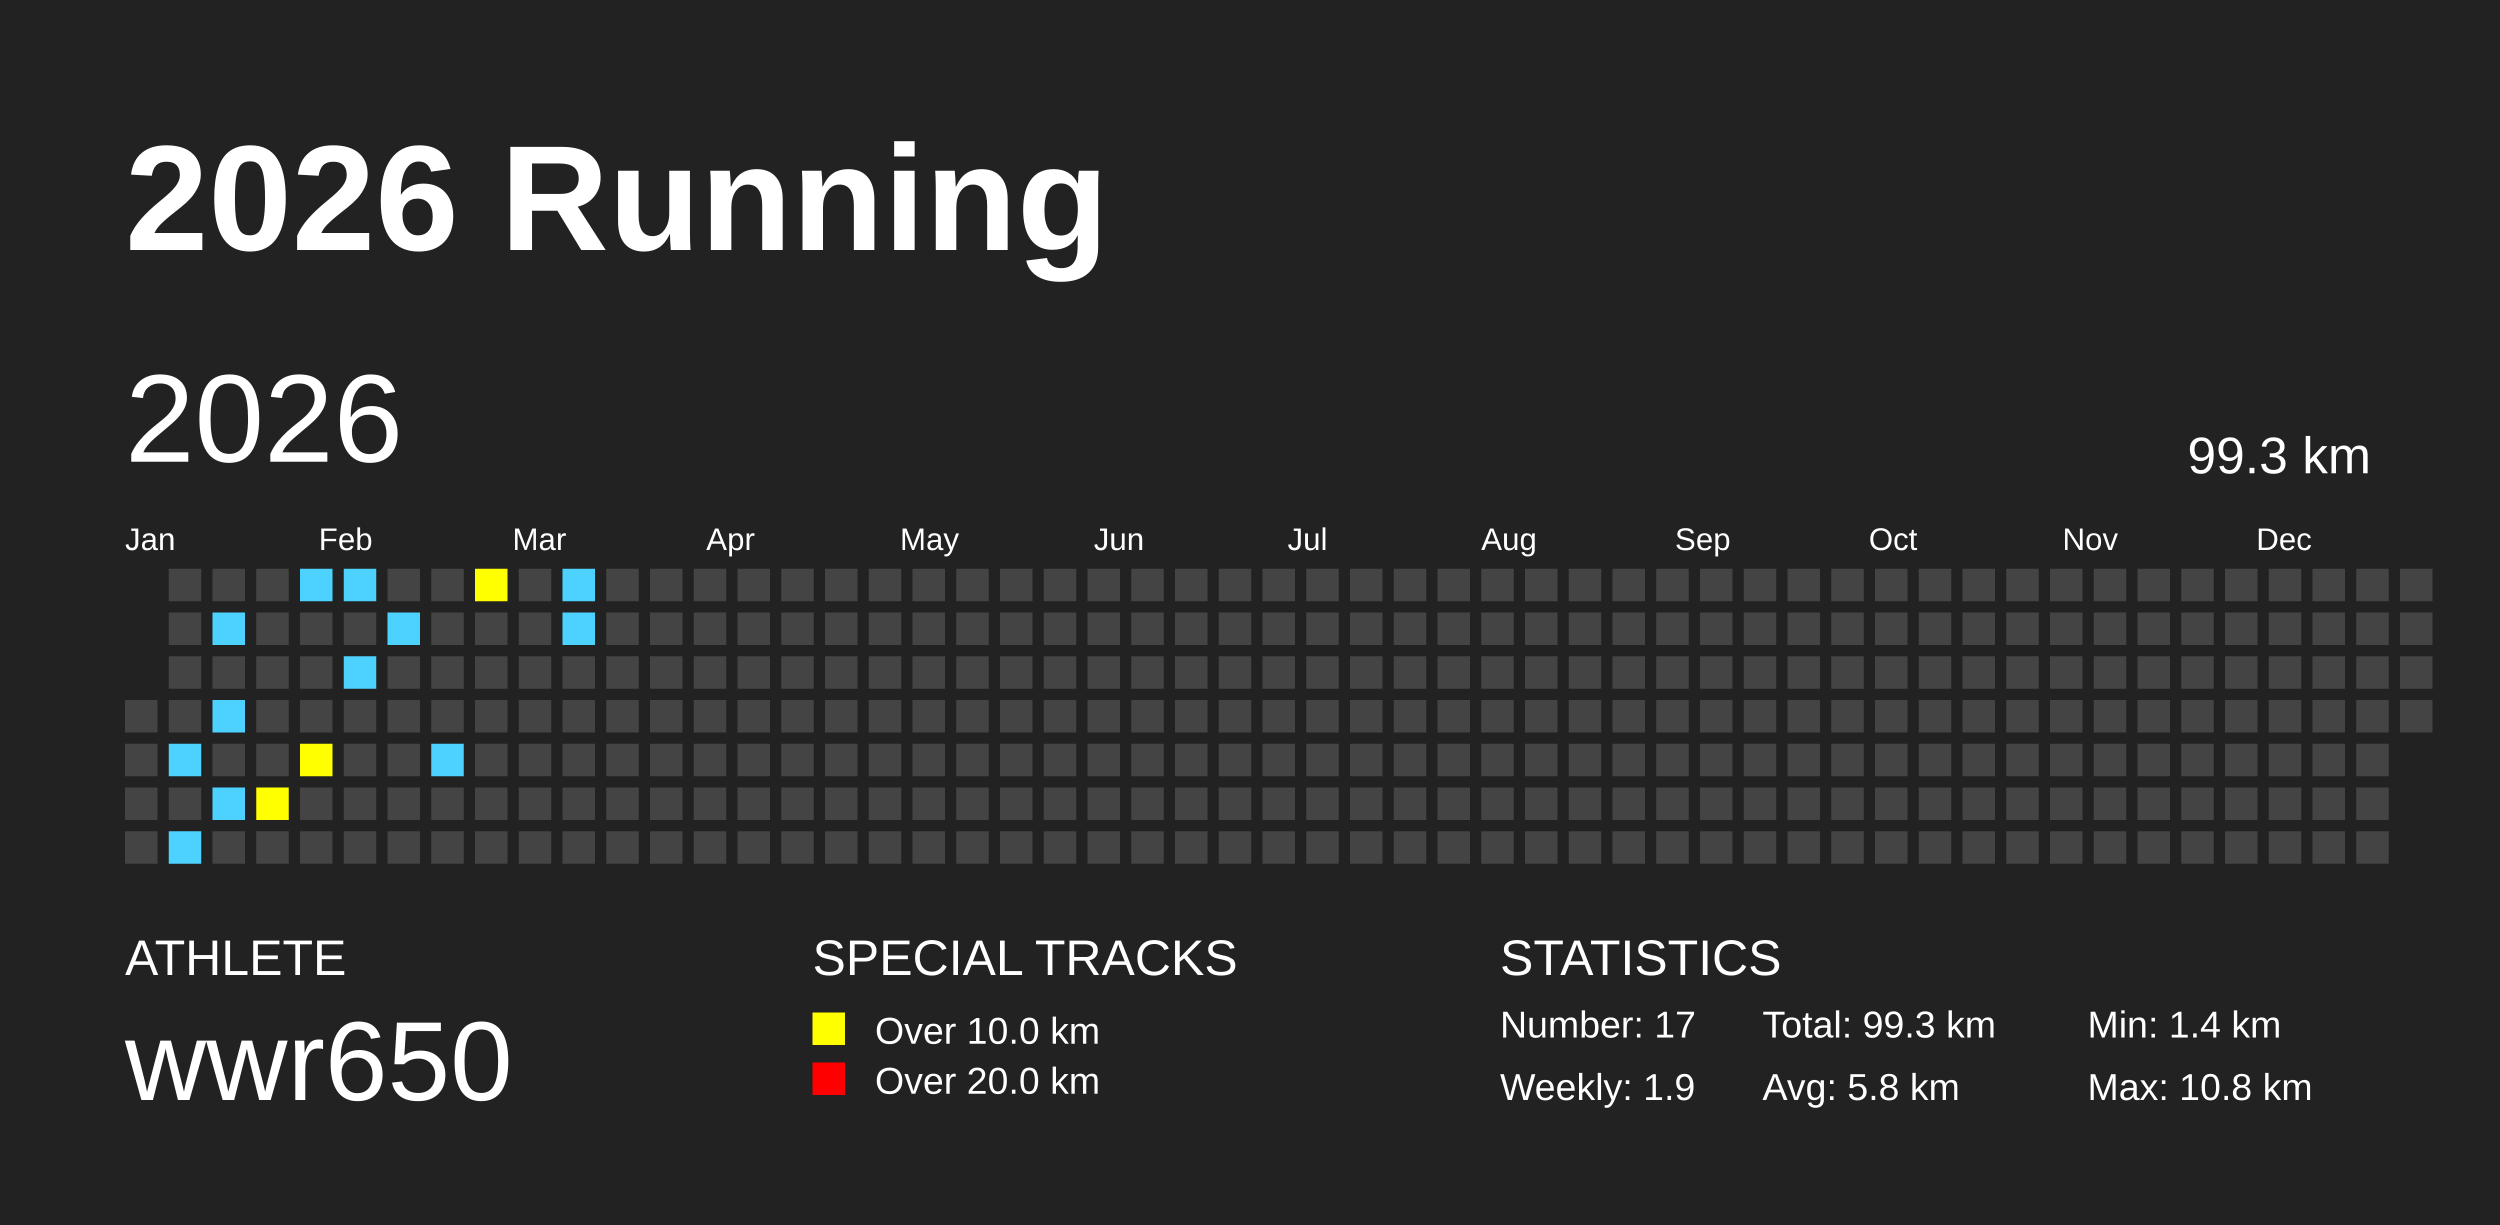
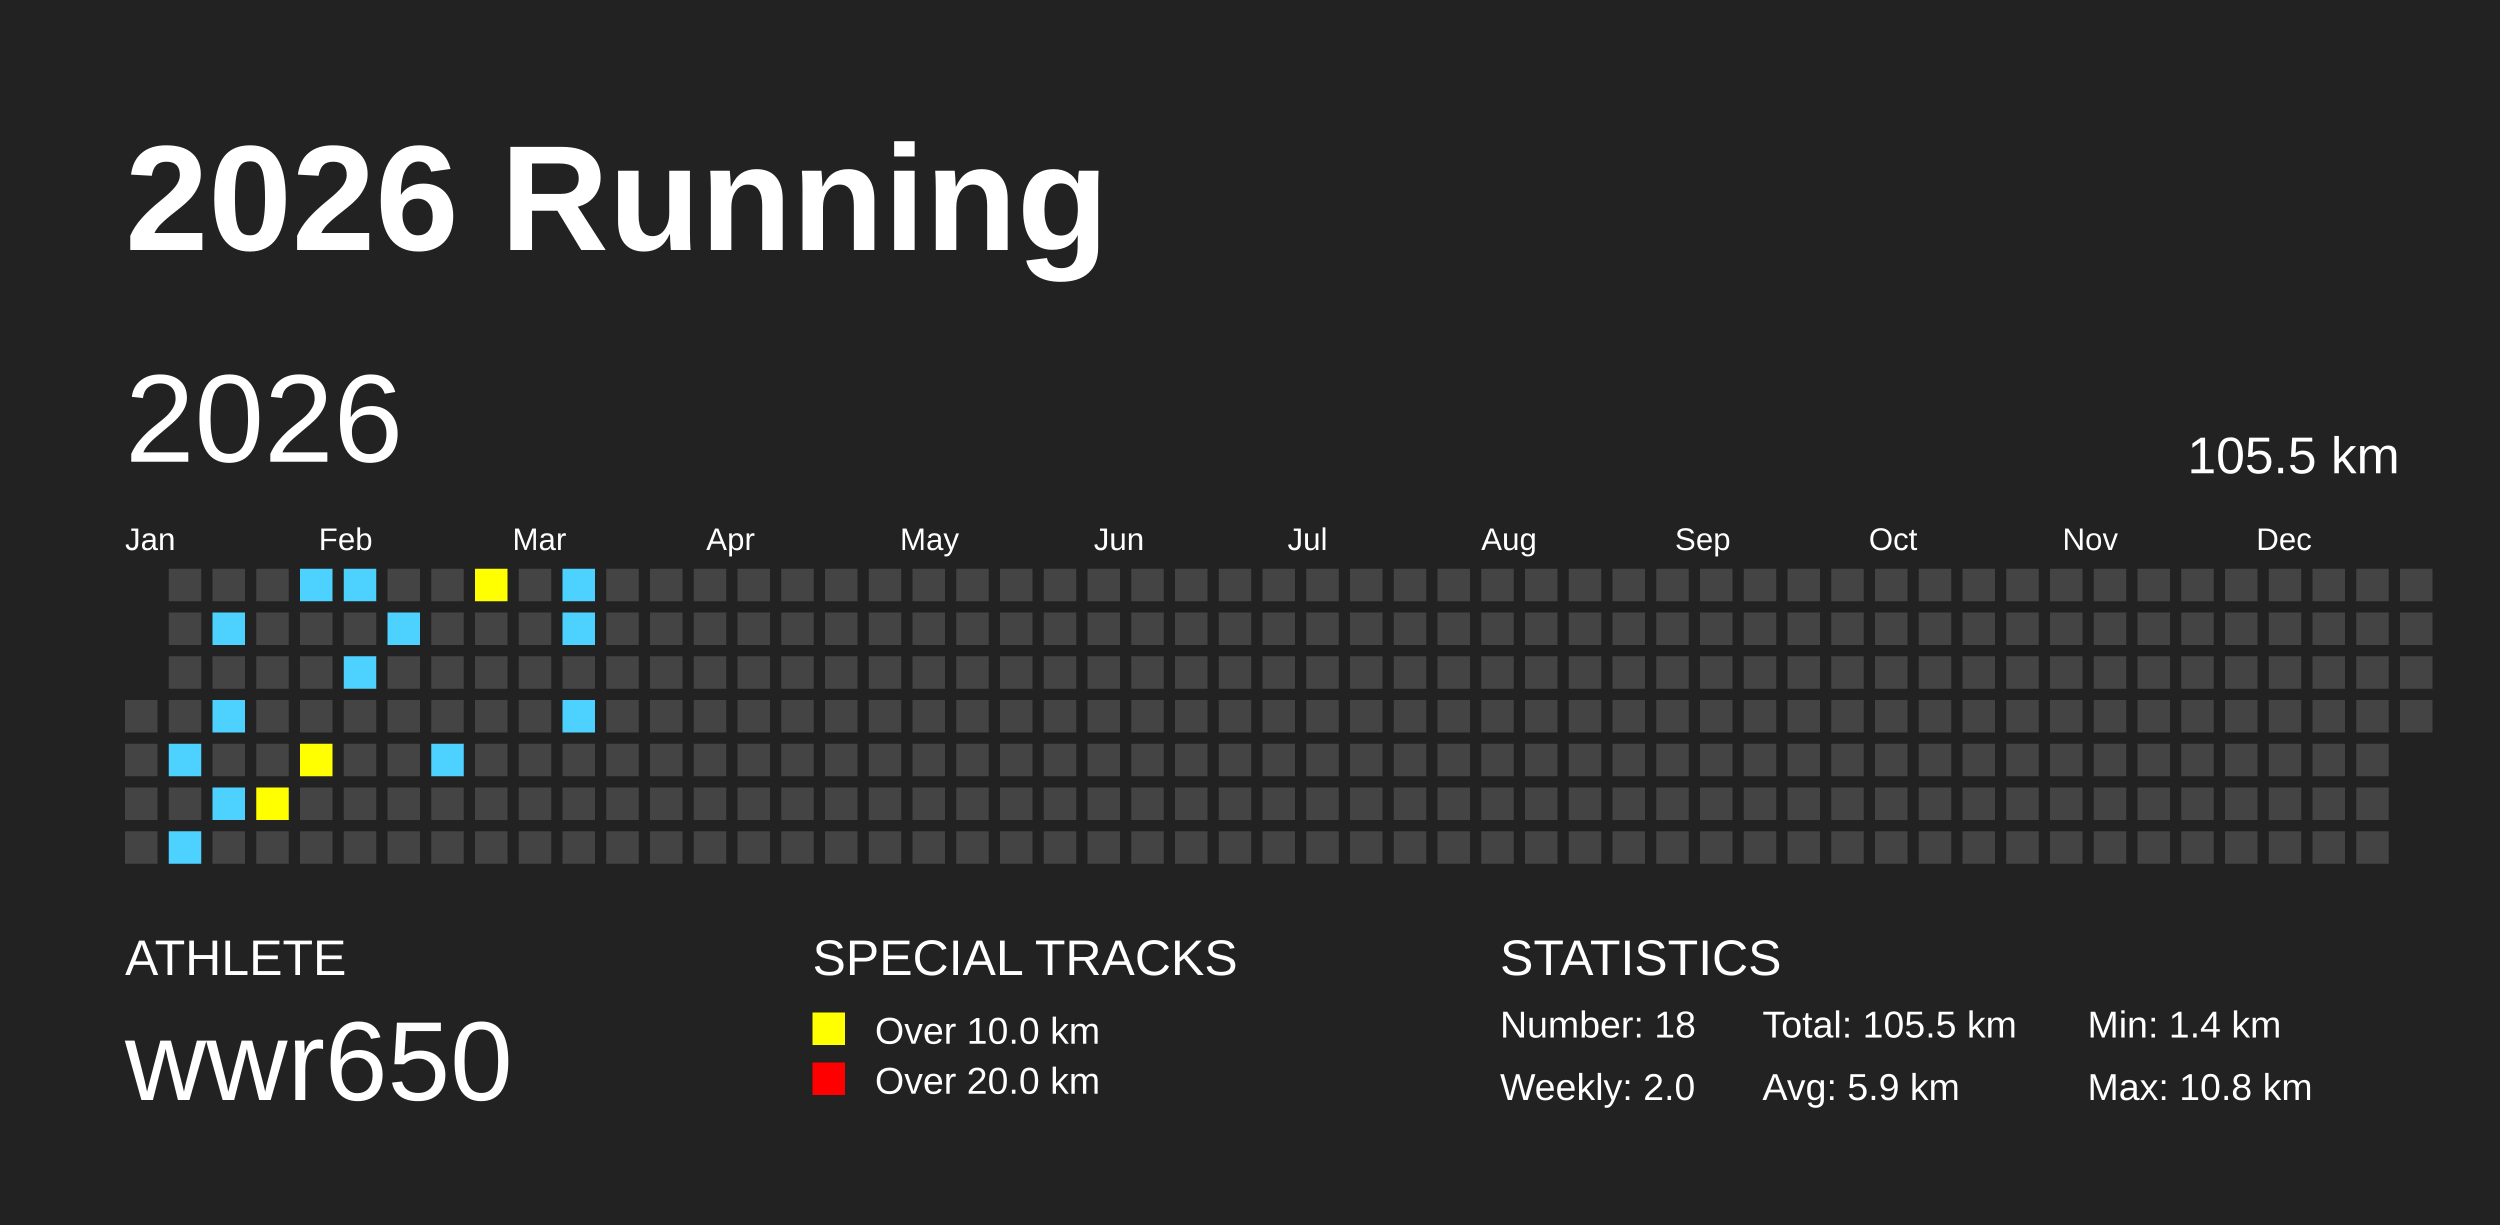
<svg xmlns="http://www.w3.org/2000/svg" baseProfile="full" height="98mm" version="1.1" viewBox="0,0,200,98" width="200mm">
  <defs />
  <rect fill="#222222" height="98" width="200" x="0" y="0" />
  <text fill="#FFFFFF" style="font-size:12px; font-family:Arial; font-weight:bold;" x="10" y="20">2026 Running</text>
  <text fill="#FFFFFF" style="font-size:4px; font-family:Arial" x="10" y="78">ATHLETE</text>
  <text fill="#FFFFFF" style="font-size:9px; font-family:Arial" x="10" y="88">wwr650</text>
  <text fill="#FFFFFF" style="font-size:4px; font-family:Arial" x="65" y="78">SPECIAL TRACKS</text>
  <rect fill="yellow" height="2.6" width="2.6" x="65" y="81" />
  <text fill="#FFFFFF" style="font-size:3px; font-family:Arial" x="70" y="83.5">Over 10.0 km</text>
  <rect fill="red" height="2.6" width="2.6" x="65" y="85" />
  <text fill="#FFFFFF" style="font-size:3px; font-family:Arial" x="70" y="87.5">Over 20.0 km</text>
  <text fill="#FFFFFF" style="font-size:4px; font-family:Arial" x="120" y="78">STATISTICS</text>
-   <text fill="#FFFFFF" style="font-size:3px; font-family:Arial" x="120" y="83">Number: 17</text>
-   <text fill="#FFFFFF" style="font-size:3px; font-family:Arial" x="120" y="88">Weekly: 1.9</text>
-   <text fill="#FFFFFF" style="font-size:3px; font-family:Arial" x="141" y="83">Total: 99.3 km</text>
-   <text fill="#FFFFFF" style="font-size:3px; font-family:Arial" x="141" y="88">Avg: 5.8 km</text>
+   <text fill="#FFFFFF" style="font-size:3px; font-family:Arial" x="120" y="83">Number: 18</text>
+   <text fill="#FFFFFF" style="font-size:3px; font-family:Arial" x="120" y="88">Weekly: 2.0</text>
+   <text fill="#FFFFFF" style="font-size:3px; font-family:Arial" x="141" y="83">Total: 105.5 km</text>
+   <text fill="#FFFFFF" style="font-size:3px; font-family:Arial" x="141" y="88">Avg: 5.9 km</text>
  <text fill="#FFFFFF" style="font-size:3px; font-family:Arial" x="167" y="83">Min: 1.4 km</text>
  <text fill="#FFFFFF" style="font-size:3px; font-family:Arial" x="167" y="88">Max: 10.8 km</text>
  <text dominant-baseline="hanging" fill="#FFFFFF" style="font-size:10.0px; font-family:Arial;" x="10" y="30">2026</text>
-   <text dominant-baseline="hanging" fill="#FFFFFF" style="font-size:4.125px; font-family:Arial;" x="175" y="35">99.3 km</text>
+   <text dominant-baseline="hanging" fill="#FFFFFF" style="font-size:4.125px; font-family:Arial;" x="175" y="35">105.5 km</text>
  <text fill="#FFFFFF" style="font-size:2.5px; font-family:Arial" x="10.0" y="44">Jan</text>
  <text fill="#FFFFFF" style="font-size:2.5px; font-family:Arial" x="25.5" y="44">Feb</text>
  <text fill="#FFFFFF" style="font-size:2.5px; font-family:Arial" x="41.0" y="44">Mar</text>
  <text fill="#FFFFFF" style="font-size:2.5px; font-family:Arial" x="56.5" y="44">Apr</text>
  <text fill="#FFFFFF" style="font-size:2.5px; font-family:Arial" x="72.0" y="44">May</text>
  <text fill="#FFFFFF" style="font-size:2.5px; font-family:Arial" x="87.5" y="44">Jun</text>
  <text fill="#FFFFFF" style="font-size:2.5px; font-family:Arial" x="103.0" y="44">Jul</text>
  <text fill="#FFFFFF" style="font-size:2.5px; font-family:Arial" x="118.5" y="44">Aug</text>
  <text fill="#FFFFFF" style="font-size:2.5px; font-family:Arial" x="134.0" y="44">Sep</text>
  <text fill="#FFFFFF" style="font-size:2.5px; font-family:Arial" x="149.5" y="44">Oct</text>
  <text fill="#FFFFFF" style="font-size:2.5px; font-family:Arial" x="165.0" y="44">Nov</text>
  <text fill="#FFFFFF" style="font-size:2.5px; font-family:Arial" x="180.5" y="44">Dec</text>
  <rect fill="#444444" height="2.6" width="2.6" x="10.0" y="56.0" />
  <rect fill="#444444" height="2.6" width="2.6" x="10.0" y="59.5" />
  <rect fill="#444444" height="2.6" width="2.6" x="10.0" y="63.0" />
  <rect fill="#444444" height="2.6" width="2.6" x="10.0" y="66.5" />
  <rect fill="#444444" height="2.6" width="2.6" x="13.5" y="45.5" />
  <rect fill="#444444" height="2.6" width="2.6" x="13.5" y="49.0" />
  <rect fill="#444444" height="2.6" width="2.6" x="13.5" y="52.5" />
  <rect fill="#444444" height="2.6" width="2.6" x="13.5" y="56.0" />
  <rect fill="#4DD2FF" height="2.6" width="2.6" x="13.5" y="59.5" />
  <rect fill="#444444" height="2.6" width="2.6" x="13.5" y="63.0" />
  <rect fill="#4DD2FF" height="2.6" width="2.6" x="13.5" y="66.5" />
  <rect fill="#444444" height="2.6" width="2.6" x="17.0" y="45.5" />
  <rect fill="#4DD2FF" height="2.6" width="2.6" x="17.0" y="49.0" />
  <rect fill="#444444" height="2.6" width="2.6" x="17.0" y="52.5" />
  <rect fill="#4DD2FF" height="2.6" width="2.6" x="17.0" y="56.0" />
  <rect fill="#444444" height="2.6" width="2.6" x="17.0" y="59.5" />
  <rect fill="#4DD2FF" height="2.6" width="2.6" x="17.0" y="63.0" />
  <rect fill="#444444" height="2.6" width="2.6" x="17.0" y="66.5" />
  <rect fill="#444444" height="2.6" width="2.6" x="20.5" y="45.5" />
  <rect fill="#444444" height="2.6" width="2.6" x="20.5" y="49.0" />
  <rect fill="#444444" height="2.6" width="2.6" x="20.5" y="52.5" />
  <rect fill="#444444" height="2.6" width="2.6" x="20.5" y="56.0" />
  <rect fill="#444444" height="2.6" width="2.6" x="20.5" y="59.5" />
  <rect fill="yellow" height="2.6" width="2.6" x="20.5" y="63.0" />
  <rect fill="#444444" height="2.6" width="2.6" x="20.5" y="66.5" />
  <rect fill="#4DD2FF" height="2.6" width="2.6" x="24.0" y="45.5" />
  <rect fill="#444444" height="2.6" width="2.6" x="24.0" y="49.0" />
  <rect fill="#444444" height="2.6" width="2.6" x="24.0" y="52.5" />
  <rect fill="#444444" height="2.6" width="2.6" x="24.0" y="56.0" />
  <rect fill="yellow" height="2.6" width="2.6" x="24.0" y="59.5" />
  <rect fill="#444444" height="2.6" width="2.6" x="24.0" y="63.0" />
  <rect fill="#444444" height="2.6" width="2.6" x="24.0" y="66.5" />
  <rect fill="#4DD2FF" height="2.6" width="2.6" x="27.5" y="45.5" />
  <rect fill="#444444" height="2.6" width="2.6" x="27.5" y="49.0" />
  <rect fill="#4DD2FF" height="2.6" width="2.6" x="27.5" y="52.5" />
  <rect fill="#444444" height="2.6" width="2.6" x="27.5" y="56.0" />
  <rect fill="#444444" height="2.6" width="2.6" x="27.5" y="59.5" />
  <rect fill="#444444" height="2.6" width="2.6" x="27.5" y="63.0" />
  <rect fill="#444444" height="2.6" width="2.6" x="27.5" y="66.5" />
  <rect fill="#444444" height="2.6" width="2.6" x="31.0" y="45.5" />
  <rect fill="#4DD2FF" height="2.6" width="2.6" x="31.0" y="49.0" />
  <rect fill="#444444" height="2.6" width="2.6" x="31.0" y="52.5" />
  <rect fill="#444444" height="2.6" width="2.6" x="31.0" y="56.0" />
  <rect fill="#444444" height="2.6" width="2.6" x="31.0" y="59.5" />
  <rect fill="#444444" height="2.6" width="2.6" x="31.0" y="63.0" />
  <rect fill="#444444" height="2.6" width="2.6" x="31.0" y="66.5" />
  <rect fill="#444444" height="2.6" width="2.6" x="34.5" y="45.5" />
  <rect fill="#444444" height="2.6" width="2.6" x="34.5" y="49.0" />
  <rect fill="#444444" height="2.6" width="2.6" x="34.5" y="52.5" />
  <rect fill="#444444" height="2.6" width="2.6" x="34.5" y="56.0" />
  <rect fill="#4DD2FF" height="2.6" width="2.6" x="34.5" y="59.5" />
  <rect fill="#444444" height="2.6" width="2.6" x="34.5" y="63.0" />
  <rect fill="#444444" height="2.6" width="2.6" x="34.5" y="66.5" />
  <rect fill="yellow" height="2.6" width="2.6" x="38.0" y="45.5" />
  <rect fill="#444444" height="2.6" width="2.6" x="38.0" y="49.0" />
  <rect fill="#444444" height="2.6" width="2.6" x="38.0" y="52.5" />
  <rect fill="#444444" height="2.6" width="2.6" x="38.0" y="56.0" />
  <rect fill="#444444" height="2.6" width="2.6" x="38.0" y="59.5" />
  <rect fill="#444444" height="2.6" width="2.6" x="38.0" y="63.0" />
  <rect fill="#444444" height="2.6" width="2.6" x="38.0" y="66.5" />
  <rect fill="#444444" height="2.6" width="2.6" x="41.5" y="45.5" />
  <rect fill="#444444" height="2.6" width="2.6" x="41.5" y="49.0" />
  <rect fill="#444444" height="2.6" width="2.6" x="41.5" y="52.5" />
  <rect fill="#444444" height="2.6" width="2.6" x="41.5" y="56.0" />
  <rect fill="#444444" height="2.6" width="2.6" x="41.5" y="59.5" />
  <rect fill="#444444" height="2.6" width="2.6" x="41.5" y="63.0" />
  <rect fill="#444444" height="2.6" width="2.6" x="41.5" y="66.5" />
  <rect fill="#4DD2FF" height="2.6" width="2.6" x="45.0" y="45.5" />
  <rect fill="#4DD2FF" height="2.6" width="2.6" x="45.0" y="49.0" />
  <rect fill="#444444" height="2.6" width="2.6" x="45.0" y="52.5" />
-   <rect fill="#444444" height="2.6" width="2.6" x="45.0" y="56.0" />
+   <rect fill="#4DD2FF" height="2.6" width="2.6" x="45.0" y="56.0" />
  <rect fill="#444444" height="2.6" width="2.6" x="45.0" y="59.5" />
  <rect fill="#444444" height="2.6" width="2.6" x="45.0" y="63.0" />
  <rect fill="#444444" height="2.6" width="2.6" x="45.0" y="66.5" />
  <rect fill="#444444" height="2.6" width="2.6" x="48.5" y="45.5" />
  <rect fill="#444444" height="2.6" width="2.6" x="48.5" y="49.0" />
  <rect fill="#444444" height="2.6" width="2.6" x="48.5" y="52.5" />
  <rect fill="#444444" height="2.6" width="2.6" x="48.5" y="56.0" />
  <rect fill="#444444" height="2.6" width="2.6" x="48.5" y="59.5" />
  <rect fill="#444444" height="2.6" width="2.6" x="48.5" y="63.0" />
  <rect fill="#444444" height="2.6" width="2.6" x="48.5" y="66.5" />
  <rect fill="#444444" height="2.6" width="2.6" x="52.0" y="45.5" />
  <rect fill="#444444" height="2.6" width="2.6" x="52.0" y="49.0" />
  <rect fill="#444444" height="2.6" width="2.6" x="52.0" y="52.5" />
  <rect fill="#444444" height="2.6" width="2.6" x="52.0" y="56.0" />
  <rect fill="#444444" height="2.6" width="2.6" x="52.0" y="59.5" />
  <rect fill="#444444" height="2.6" width="2.6" x="52.0" y="63.0" />
  <rect fill="#444444" height="2.6" width="2.6" x="52.0" y="66.5" />
  <rect fill="#444444" height="2.6" width="2.6" x="55.5" y="45.5" />
  <rect fill="#444444" height="2.6" width="2.6" x="55.5" y="49.0" />
  <rect fill="#444444" height="2.6" width="2.6" x="55.5" y="52.5" />
  <rect fill="#444444" height="2.6" width="2.6" x="55.5" y="56.0" />
  <rect fill="#444444" height="2.6" width="2.6" x="55.5" y="59.5" />
  <rect fill="#444444" height="2.6" width="2.6" x="55.5" y="63.0" />
  <rect fill="#444444" height="2.6" width="2.6" x="55.5" y="66.5" />
  <rect fill="#444444" height="2.6" width="2.6" x="59.0" y="45.5" />
  <rect fill="#444444" height="2.6" width="2.6" x="59.0" y="49.0" />
  <rect fill="#444444" height="2.6" width="2.6" x="59.0" y="52.5" />
  <rect fill="#444444" height="2.6" width="2.6" x="59.0" y="56.0" />
  <rect fill="#444444" height="2.6" width="2.6" x="59.0" y="59.5" />
  <rect fill="#444444" height="2.6" width="2.6" x="59.0" y="63.0" />
  <rect fill="#444444" height="2.6" width="2.6" x="59.0" y="66.5" />
  <rect fill="#444444" height="2.6" width="2.6" x="62.5" y="45.5" />
  <rect fill="#444444" height="2.6" width="2.6" x="62.5" y="49.0" />
  <rect fill="#444444" height="2.6" width="2.6" x="62.5" y="52.5" />
  <rect fill="#444444" height="2.6" width="2.6" x="62.5" y="56.0" />
  <rect fill="#444444" height="2.6" width="2.6" x="62.5" y="59.5" />
  <rect fill="#444444" height="2.6" width="2.6" x="62.5" y="63.0" />
  <rect fill="#444444" height="2.6" width="2.6" x="62.5" y="66.5" />
  <rect fill="#444444" height="2.6" width="2.6" x="66.0" y="45.5" />
  <rect fill="#444444" height="2.6" width="2.6" x="66.0" y="49.0" />
  <rect fill="#444444" height="2.6" width="2.6" x="66.0" y="52.5" />
  <rect fill="#444444" height="2.6" width="2.6" x="66.0" y="56.0" />
  <rect fill="#444444" height="2.6" width="2.6" x="66.0" y="59.5" />
  <rect fill="#444444" height="2.6" width="2.6" x="66.0" y="63.0" />
  <rect fill="#444444" height="2.6" width="2.6" x="66.0" y="66.5" />
  <rect fill="#444444" height="2.6" width="2.6" x="69.5" y="45.5" />
  <rect fill="#444444" height="2.6" width="2.6" x="69.5" y="49.0" />
  <rect fill="#444444" height="2.6" width="2.6" x="69.5" y="52.5" />
  <rect fill="#444444" height="2.6" width="2.6" x="69.5" y="56.0" />
  <rect fill="#444444" height="2.6" width="2.6" x="69.5" y="59.5" />
  <rect fill="#444444" height="2.6" width="2.6" x="69.5" y="63.0" />
  <rect fill="#444444" height="2.6" width="2.6" x="69.5" y="66.5" />
  <rect fill="#444444" height="2.6" width="2.6" x="73.0" y="45.5" />
  <rect fill="#444444" height="2.6" width="2.6" x="73.0" y="49.0" />
  <rect fill="#444444" height="2.6" width="2.6" x="73.0" y="52.5" />
  <rect fill="#444444" height="2.6" width="2.6" x="73.0" y="56.0" />
  <rect fill="#444444" height="2.6" width="2.6" x="73.0" y="59.5" />
  <rect fill="#444444" height="2.6" width="2.6" x="73.0" y="63.0" />
  <rect fill="#444444" height="2.6" width="2.6" x="73.0" y="66.5" />
  <rect fill="#444444" height="2.6" width="2.6" x="76.5" y="45.5" />
  <rect fill="#444444" height="2.6" width="2.6" x="76.5" y="49.0" />
  <rect fill="#444444" height="2.6" width="2.6" x="76.5" y="52.5" />
  <rect fill="#444444" height="2.6" width="2.6" x="76.5" y="56.0" />
  <rect fill="#444444" height="2.6" width="2.6" x="76.5" y="59.5" />
  <rect fill="#444444" height="2.6" width="2.6" x="76.5" y="63.0" />
  <rect fill="#444444" height="2.6" width="2.6" x="76.5" y="66.5" />
  <rect fill="#444444" height="2.6" width="2.6" x="80.0" y="45.5" />
  <rect fill="#444444" height="2.6" width="2.6" x="80.0" y="49.0" />
  <rect fill="#444444" height="2.6" width="2.6" x="80.0" y="52.5" />
  <rect fill="#444444" height="2.6" width="2.6" x="80.0" y="56.0" />
  <rect fill="#444444" height="2.6" width="2.6" x="80.0" y="59.5" />
  <rect fill="#444444" height="2.6" width="2.6" x="80.0" y="63.0" />
  <rect fill="#444444" height="2.6" width="2.6" x="80.0" y="66.5" />
  <rect fill="#444444" height="2.6" width="2.6" x="83.5" y="45.5" />
  <rect fill="#444444" height="2.6" width="2.6" x="83.5" y="49.0" />
  <rect fill="#444444" height="2.6" width="2.6" x="83.5" y="52.5" />
  <rect fill="#444444" height="2.6" width="2.6" x="83.5" y="56.0" />
  <rect fill="#444444" height="2.6" width="2.6" x="83.5" y="59.5" />
  <rect fill="#444444" height="2.6" width="2.6" x="83.5" y="63.0" />
  <rect fill="#444444" height="2.6" width="2.6" x="83.5" y="66.5" />
  <rect fill="#444444" height="2.6" width="2.6" x="87.0" y="45.5" />
  <rect fill="#444444" height="2.6" width="2.6" x="87.0" y="49.0" />
  <rect fill="#444444" height="2.6" width="2.6" x="87.0" y="52.5" />
  <rect fill="#444444" height="2.6" width="2.6" x="87.0" y="56.0" />
  <rect fill="#444444" height="2.6" width="2.6" x="87.0" y="59.5" />
  <rect fill="#444444" height="2.6" width="2.6" x="87.0" y="63.0" />
  <rect fill="#444444" height="2.6" width="2.6" x="87.0" y="66.5" />
  <rect fill="#444444" height="2.6" width="2.6" x="90.5" y="45.5" />
  <rect fill="#444444" height="2.6" width="2.6" x="90.5" y="49.0" />
  <rect fill="#444444" height="2.6" width="2.6" x="90.5" y="52.5" />
  <rect fill="#444444" height="2.6" width="2.6" x="90.5" y="56.0" />
  <rect fill="#444444" height="2.6" width="2.6" x="90.5" y="59.5" />
  <rect fill="#444444" height="2.6" width="2.6" x="90.5" y="63.0" />
  <rect fill="#444444" height="2.6" width="2.6" x="90.5" y="66.5" />
  <rect fill="#444444" height="2.6" width="2.6" x="94.0" y="45.5" />
  <rect fill="#444444" height="2.6" width="2.6" x="94.0" y="49.0" />
  <rect fill="#444444" height="2.6" width="2.6" x="94.0" y="52.5" />
  <rect fill="#444444" height="2.6" width="2.6" x="94.0" y="56.0" />
  <rect fill="#444444" height="2.6" width="2.6" x="94.0" y="59.5" />
  <rect fill="#444444" height="2.6" width="2.6" x="94.0" y="63.0" />
  <rect fill="#444444" height="2.6" width="2.6" x="94.0" y="66.5" />
  <rect fill="#444444" height="2.6" width="2.6" x="97.5" y="45.5" />
  <rect fill="#444444" height="2.6" width="2.6" x="97.5" y="49.0" />
  <rect fill="#444444" height="2.6" width="2.6" x="97.5" y="52.5" />
  <rect fill="#444444" height="2.6" width="2.6" x="97.5" y="56.0" />
  <rect fill="#444444" height="2.6" width="2.6" x="97.5" y="59.5" />
  <rect fill="#444444" height="2.6" width="2.6" x="97.5" y="63.0" />
  <rect fill="#444444" height="2.6" width="2.6" x="97.5" y="66.5" />
  <rect fill="#444444" height="2.6" width="2.6" x="101.0" y="45.5" />
  <rect fill="#444444" height="2.6" width="2.6" x="101.0" y="49.0" />
  <rect fill="#444444" height="2.6" width="2.6" x="101.0" y="52.5" />
  <rect fill="#444444" height="2.6" width="2.6" x="101.0" y="56.0" />
  <rect fill="#444444" height="2.6" width="2.6" x="101.0" y="59.5" />
  <rect fill="#444444" height="2.6" width="2.6" x="101.0" y="63.0" />
  <rect fill="#444444" height="2.6" width="2.6" x="101.0" y="66.5" />
  <rect fill="#444444" height="2.6" width="2.6" x="104.5" y="45.5" />
  <rect fill="#444444" height="2.6" width="2.6" x="104.5" y="49.0" />
  <rect fill="#444444" height="2.6" width="2.6" x="104.5" y="52.5" />
  <rect fill="#444444" height="2.6" width="2.6" x="104.5" y="56.0" />
  <rect fill="#444444" height="2.6" width="2.6" x="104.5" y="59.5" />
  <rect fill="#444444" height="2.6" width="2.6" x="104.5" y="63.0" />
  <rect fill="#444444" height="2.6" width="2.6" x="104.5" y="66.5" />
  <rect fill="#444444" height="2.6" width="2.6" x="108.0" y="45.5" />
  <rect fill="#444444" height="2.6" width="2.6" x="108.0" y="49.0" />
  <rect fill="#444444" height="2.6" width="2.6" x="108.0" y="52.5" />
  <rect fill="#444444" height="2.6" width="2.6" x="108.0" y="56.0" />
  <rect fill="#444444" height="2.6" width="2.6" x="108.0" y="59.5" />
  <rect fill="#444444" height="2.6" width="2.6" x="108.0" y="63.0" />
  <rect fill="#444444" height="2.6" width="2.6" x="108.0" y="66.5" />
  <rect fill="#444444" height="2.6" width="2.6" x="111.5" y="45.5" />
  <rect fill="#444444" height="2.6" width="2.6" x="111.5" y="49.0" />
  <rect fill="#444444" height="2.6" width="2.6" x="111.5" y="52.5" />
  <rect fill="#444444" height="2.6" width="2.6" x="111.5" y="56.0" />
  <rect fill="#444444" height="2.6" width="2.6" x="111.5" y="59.5" />
  <rect fill="#444444" height="2.6" width="2.6" x="111.5" y="63.0" />
  <rect fill="#444444" height="2.6" width="2.6" x="111.5" y="66.5" />
  <rect fill="#444444" height="2.6" width="2.6" x="115.0" y="45.5" />
  <rect fill="#444444" height="2.6" width="2.6" x="115.0" y="49.0" />
  <rect fill="#444444" height="2.6" width="2.6" x="115.0" y="52.5" />
  <rect fill="#444444" height="2.6" width="2.6" x="115.0" y="56.0" />
  <rect fill="#444444" height="2.6" width="2.6" x="115.0" y="59.5" />
  <rect fill="#444444" height="2.6" width="2.6" x="115.0" y="63.0" />
  <rect fill="#444444" height="2.6" width="2.6" x="115.0" y="66.5" />
  <rect fill="#444444" height="2.6" width="2.6" x="118.5" y="45.5" />
  <rect fill="#444444" height="2.6" width="2.6" x="118.5" y="49.0" />
  <rect fill="#444444" height="2.6" width="2.6" x="118.5" y="52.5" />
  <rect fill="#444444" height="2.6" width="2.6" x="118.5" y="56.0" />
  <rect fill="#444444" height="2.6" width="2.6" x="118.5" y="59.5" />
  <rect fill="#444444" height="2.6" width="2.6" x="118.5" y="63.0" />
  <rect fill="#444444" height="2.6" width="2.6" x="118.5" y="66.5" />
  <rect fill="#444444" height="2.6" width="2.6" x="122.0" y="45.5" />
  <rect fill="#444444" height="2.6" width="2.6" x="122.0" y="49.0" />
  <rect fill="#444444" height="2.6" width="2.6" x="122.0" y="52.5" />
  <rect fill="#444444" height="2.6" width="2.6" x="122.0" y="56.0" />
  <rect fill="#444444" height="2.6" width="2.6" x="122.0" y="59.5" />
  <rect fill="#444444" height="2.6" width="2.6" x="122.0" y="63.0" />
  <rect fill="#444444" height="2.6" width="2.6" x="122.0" y="66.5" />
  <rect fill="#444444" height="2.6" width="2.6" x="125.5" y="45.5" />
  <rect fill="#444444" height="2.6" width="2.6" x="125.5" y="49.0" />
  <rect fill="#444444" height="2.6" width="2.6" x="125.5" y="52.5" />
  <rect fill="#444444" height="2.6" width="2.6" x="125.5" y="56.0" />
  <rect fill="#444444" height="2.6" width="2.6" x="125.5" y="59.5" />
  <rect fill="#444444" height="2.6" width="2.6" x="125.5" y="63.0" />
  <rect fill="#444444" height="2.6" width="2.6" x="125.5" y="66.5" />
  <rect fill="#444444" height="2.6" width="2.6" x="129.0" y="45.5" />
  <rect fill="#444444" height="2.6" width="2.6" x="129.0" y="49.0" />
  <rect fill="#444444" height="2.6" width="2.6" x="129.0" y="52.5" />
  <rect fill="#444444" height="2.6" width="2.6" x="129.0" y="56.0" />
  <rect fill="#444444" height="2.6" width="2.6" x="129.0" y="59.5" />
  <rect fill="#444444" height="2.6" width="2.6" x="129.0" y="63.0" />
  <rect fill="#444444" height="2.6" width="2.6" x="129.0" y="66.5" />
  <rect fill="#444444" height="2.6" width="2.6" x="132.5" y="45.5" />
  <rect fill="#444444" height="2.6" width="2.6" x="132.5" y="49.0" />
  <rect fill="#444444" height="2.6" width="2.6" x="132.5" y="52.5" />
  <rect fill="#444444" height="2.6" width="2.6" x="132.5" y="56.0" />
  <rect fill="#444444" height="2.6" width="2.6" x="132.5" y="59.5" />
  <rect fill="#444444" height="2.6" width="2.6" x="132.5" y="63.0" />
  <rect fill="#444444" height="2.6" width="2.6" x="132.5" y="66.5" />
  <rect fill="#444444" height="2.6" width="2.6" x="136.0" y="45.5" />
  <rect fill="#444444" height="2.6" width="2.6" x="136.0" y="49.0" />
  <rect fill="#444444" height="2.6" width="2.6" x="136.0" y="52.5" />
  <rect fill="#444444" height="2.6" width="2.6" x="136.0" y="56.0" />
  <rect fill="#444444" height="2.6" width="2.6" x="136.0" y="59.5" />
  <rect fill="#444444" height="2.6" width="2.6" x="136.0" y="63.0" />
  <rect fill="#444444" height="2.6" width="2.6" x="136.0" y="66.5" />
  <rect fill="#444444" height="2.6" width="2.6" x="139.5" y="45.5" />
  <rect fill="#444444" height="2.6" width="2.6" x="139.5" y="49.0" />
  <rect fill="#444444" height="2.6" width="2.6" x="139.5" y="52.5" />
  <rect fill="#444444" height="2.6" width="2.6" x="139.5" y="56.0" />
  <rect fill="#444444" height="2.6" width="2.6" x="139.5" y="59.5" />
  <rect fill="#444444" height="2.6" width="2.6" x="139.5" y="63.0" />
  <rect fill="#444444" height="2.6" width="2.6" x="139.5" y="66.5" />
  <rect fill="#444444" height="2.6" width="2.6" x="143.0" y="45.5" />
  <rect fill="#444444" height="2.6" width="2.6" x="143.0" y="49.0" />
  <rect fill="#444444" height="2.6" width="2.6" x="143.0" y="52.5" />
  <rect fill="#444444" height="2.6" width="2.6" x="143.0" y="56.0" />
  <rect fill="#444444" height="2.6" width="2.6" x="143.0" y="59.5" />
  <rect fill="#444444" height="2.6" width="2.6" x="143.0" y="63.0" />
  <rect fill="#444444" height="2.6" width="2.6" x="143.0" y="66.5" />
  <rect fill="#444444" height="2.6" width="2.6" x="146.5" y="45.5" />
  <rect fill="#444444" height="2.6" width="2.6" x="146.5" y="49.0" />
  <rect fill="#444444" height="2.6" width="2.6" x="146.5" y="52.5" />
  <rect fill="#444444" height="2.6" width="2.6" x="146.5" y="56.0" />
  <rect fill="#444444" height="2.6" width="2.6" x="146.5" y="59.5" />
  <rect fill="#444444" height="2.6" width="2.6" x="146.5" y="63.0" />
  <rect fill="#444444" height="2.6" width="2.6" x="146.5" y="66.5" />
  <rect fill="#444444" height="2.6" width="2.6" x="150.0" y="45.5" />
  <rect fill="#444444" height="2.6" width="2.6" x="150.0" y="49.0" />
  <rect fill="#444444" height="2.6" width="2.6" x="150.0" y="52.5" />
  <rect fill="#444444" height="2.6" width="2.6" x="150.0" y="56.0" />
  <rect fill="#444444" height="2.6" width="2.6" x="150.0" y="59.5" />
  <rect fill="#444444" height="2.6" width="2.6" x="150.0" y="63.0" />
  <rect fill="#444444" height="2.6" width="2.6" x="150.0" y="66.5" />
  <rect fill="#444444" height="2.6" width="2.6" x="153.5" y="45.5" />
  <rect fill="#444444" height="2.6" width="2.6" x="153.5" y="49.0" />
  <rect fill="#444444" height="2.6" width="2.6" x="153.5" y="52.5" />
  <rect fill="#444444" height="2.6" width="2.6" x="153.5" y="56.0" />
  <rect fill="#444444" height="2.6" width="2.6" x="153.5" y="59.5" />
  <rect fill="#444444" height="2.6" width="2.6" x="153.5" y="63.0" />
  <rect fill="#444444" height="2.6" width="2.6" x="153.5" y="66.5" />
  <rect fill="#444444" height="2.6" width="2.6" x="157.0" y="45.5" />
  <rect fill="#444444" height="2.6" width="2.6" x="157.0" y="49.0" />
  <rect fill="#444444" height="2.6" width="2.6" x="157.0" y="52.5" />
  <rect fill="#444444" height="2.6" width="2.6" x="157.0" y="56.0" />
  <rect fill="#444444" height="2.6" width="2.6" x="157.0" y="59.5" />
  <rect fill="#444444" height="2.6" width="2.6" x="157.0" y="63.0" />
  <rect fill="#444444" height="2.6" width="2.6" x="157.0" y="66.5" />
  <rect fill="#444444" height="2.6" width="2.6" x="160.5" y="45.5" />
  <rect fill="#444444" height="2.6" width="2.6" x="160.5" y="49.0" />
  <rect fill="#444444" height="2.6" width="2.6" x="160.5" y="52.5" />
  <rect fill="#444444" height="2.6" width="2.6" x="160.5" y="56.0" />
  <rect fill="#444444" height="2.6" width="2.6" x="160.5" y="59.5" />
  <rect fill="#444444" height="2.6" width="2.6" x="160.5" y="63.0" />
  <rect fill="#444444" height="2.6" width="2.6" x="160.5" y="66.5" />
  <rect fill="#444444" height="2.6" width="2.6" x="164.0" y="45.5" />
  <rect fill="#444444" height="2.6" width="2.6" x="164.0" y="49.0" />
  <rect fill="#444444" height="2.6" width="2.6" x="164.0" y="52.5" />
  <rect fill="#444444" height="2.6" width="2.6" x="164.0" y="56.0" />
  <rect fill="#444444" height="2.6" width="2.6" x="164.0" y="59.5" />
  <rect fill="#444444" height="2.6" width="2.6" x="164.0" y="63.0" />
  <rect fill="#444444" height="2.6" width="2.6" x="164.0" y="66.5" />
  <rect fill="#444444" height="2.6" width="2.6" x="167.5" y="45.5" />
  <rect fill="#444444" height="2.6" width="2.6" x="167.5" y="49.0" />
  <rect fill="#444444" height="2.6" width="2.6" x="167.5" y="52.5" />
  <rect fill="#444444" height="2.6" width="2.6" x="167.5" y="56.0" />
  <rect fill="#444444" height="2.6" width="2.6" x="167.5" y="59.5" />
  <rect fill="#444444" height="2.6" width="2.6" x="167.5" y="63.0" />
  <rect fill="#444444" height="2.6" width="2.6" x="167.5" y="66.5" />
  <rect fill="#444444" height="2.6" width="2.6" x="171.0" y="45.5" />
  <rect fill="#444444" height="2.6" width="2.6" x="171.0" y="49.0" />
  <rect fill="#444444" height="2.6" width="2.6" x="171.0" y="52.5" />
  <rect fill="#444444" height="2.6" width="2.6" x="171.0" y="56.0" />
  <rect fill="#444444" height="2.6" width="2.6" x="171.0" y="59.5" />
  <rect fill="#444444" height="2.6" width="2.6" x="171.0" y="63.0" />
  <rect fill="#444444" height="2.6" width="2.6" x="171.0" y="66.5" />
  <rect fill="#444444" height="2.6" width="2.6" x="174.5" y="45.5" />
  <rect fill="#444444" height="2.6" width="2.6" x="174.5" y="49.0" />
  <rect fill="#444444" height="2.6" width="2.6" x="174.5" y="52.5" />
  <rect fill="#444444" height="2.6" width="2.6" x="174.5" y="56.0" />
  <rect fill="#444444" height="2.6" width="2.6" x="174.5" y="59.5" />
  <rect fill="#444444" height="2.6" width="2.6" x="174.5" y="63.0" />
  <rect fill="#444444" height="2.6" width="2.6" x="174.5" y="66.5" />
  <rect fill="#444444" height="2.6" width="2.6" x="178.0" y="45.5" />
  <rect fill="#444444" height="2.6" width="2.6" x="178.0" y="49.0" />
  <rect fill="#444444" height="2.6" width="2.6" x="178.0" y="52.5" />
  <rect fill="#444444" height="2.6" width="2.6" x="178.0" y="56.0" />
  <rect fill="#444444" height="2.6" width="2.6" x="178.0" y="59.5" />
  <rect fill="#444444" height="2.6" width="2.6" x="178.0" y="63.0" />
  <rect fill="#444444" height="2.6" width="2.6" x="178.0" y="66.5" />
  <rect fill="#444444" height="2.6" width="2.6" x="181.5" y="45.5" />
  <rect fill="#444444" height="2.6" width="2.6" x="181.5" y="49.0" />
  <rect fill="#444444" height="2.6" width="2.6" x="181.5" y="52.5" />
  <rect fill="#444444" height="2.6" width="2.6" x="181.5" y="56.0" />
  <rect fill="#444444" height="2.6" width="2.6" x="181.5" y="59.5" />
  <rect fill="#444444" height="2.6" width="2.6" x="181.5" y="63.0" />
  <rect fill="#444444" height="2.6" width="2.6" x="181.5" y="66.5" />
  <rect fill="#444444" height="2.6" width="2.6" x="185.0" y="45.5" />
  <rect fill="#444444" height="2.6" width="2.6" x="185.0" y="49.0" />
  <rect fill="#444444" height="2.6" width="2.6" x="185.0" y="52.5" />
  <rect fill="#444444" height="2.6" width="2.6" x="185.0" y="56.0" />
  <rect fill="#444444" height="2.6" width="2.6" x="185.0" y="59.5" />
  <rect fill="#444444" height="2.6" width="2.6" x="185.0" y="63.0" />
  <rect fill="#444444" height="2.6" width="2.6" x="185.0" y="66.5" />
  <rect fill="#444444" height="2.6" width="2.6" x="188.5" y="45.5" />
  <rect fill="#444444" height="2.6" width="2.6" x="188.5" y="49.0" />
  <rect fill="#444444" height="2.6" width="2.6" x="188.5" y="52.5" />
  <rect fill="#444444" height="2.6" width="2.6" x="188.5" y="56.0" />
  <rect fill="#444444" height="2.6" width="2.6" x="188.5" y="59.5" />
  <rect fill="#444444" height="2.6" width="2.6" x="188.5" y="63.0" />
  <rect fill="#444444" height="2.6" width="2.6" x="188.5" y="66.5" />
  <rect fill="#444444" height="2.6" width="2.6" x="192.0" y="45.5" />
  <rect fill="#444444" height="2.6" width="2.6" x="192.0" y="49.0" />
  <rect fill="#444444" height="2.6" width="2.6" x="192.0" y="52.5" />
  <rect fill="#444444" height="2.6" width="2.6" x="192.0" y="56.0" />
</svg>
